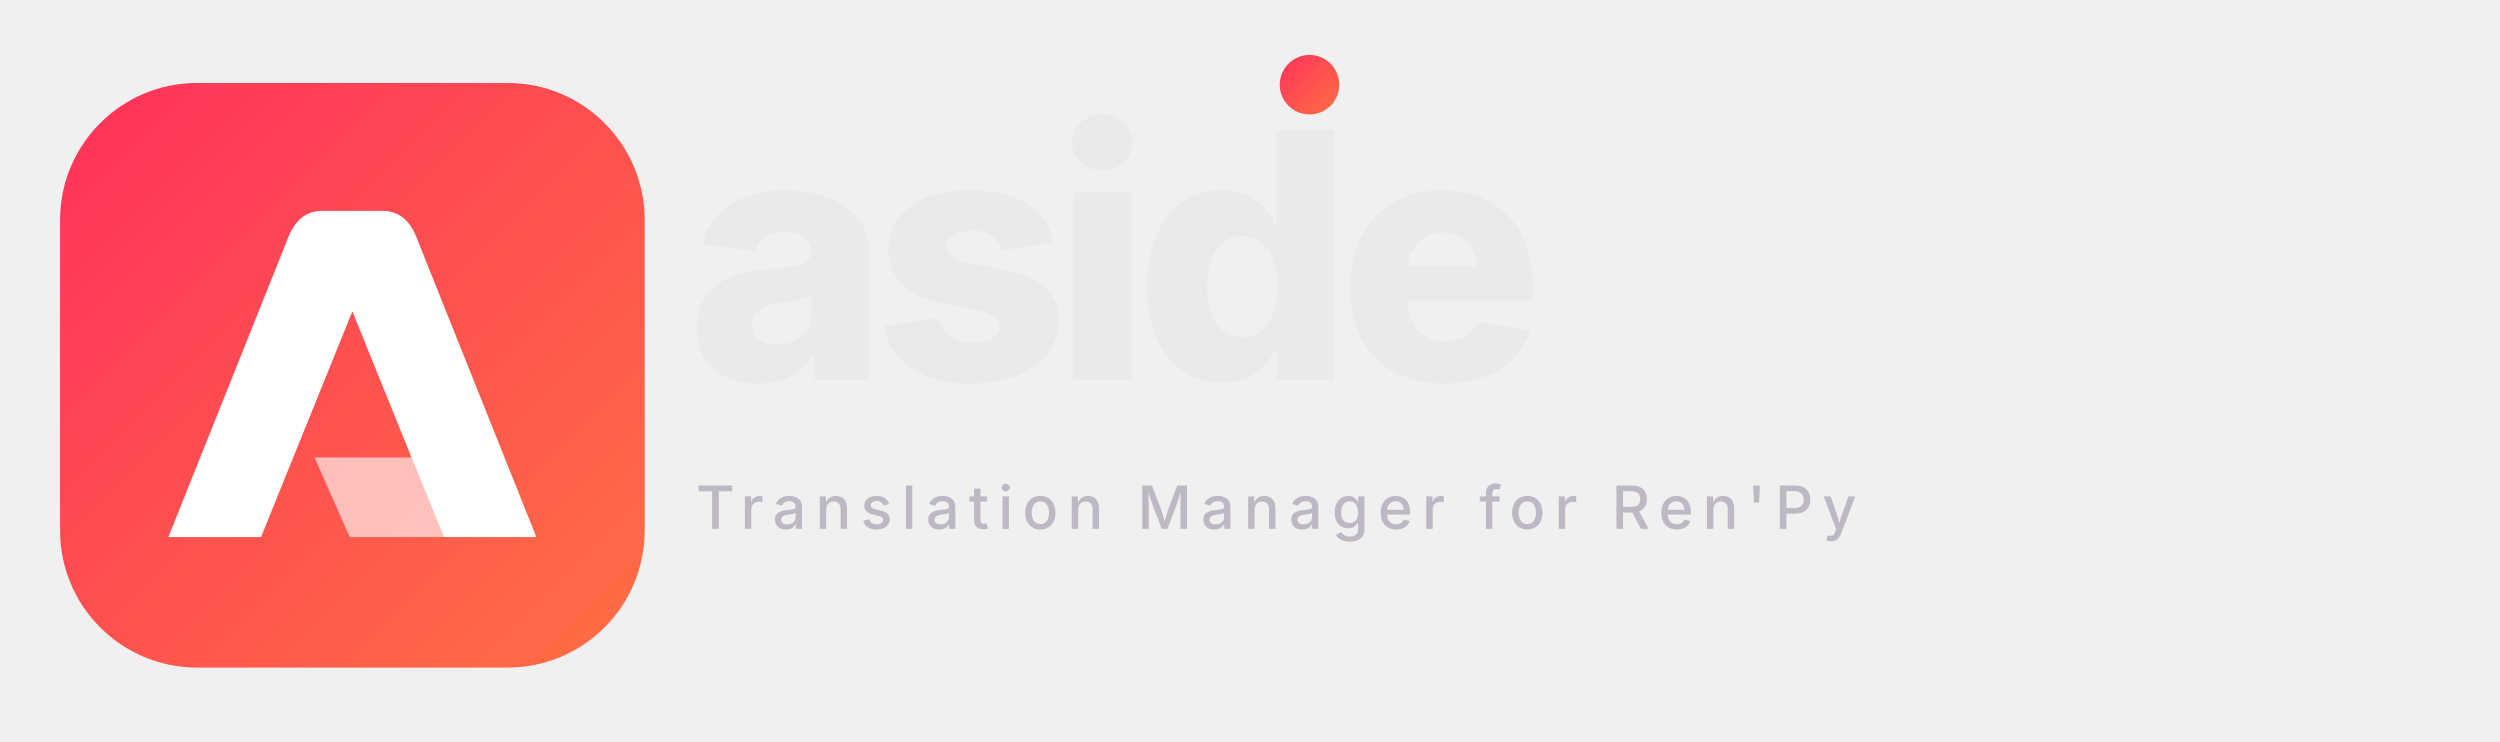
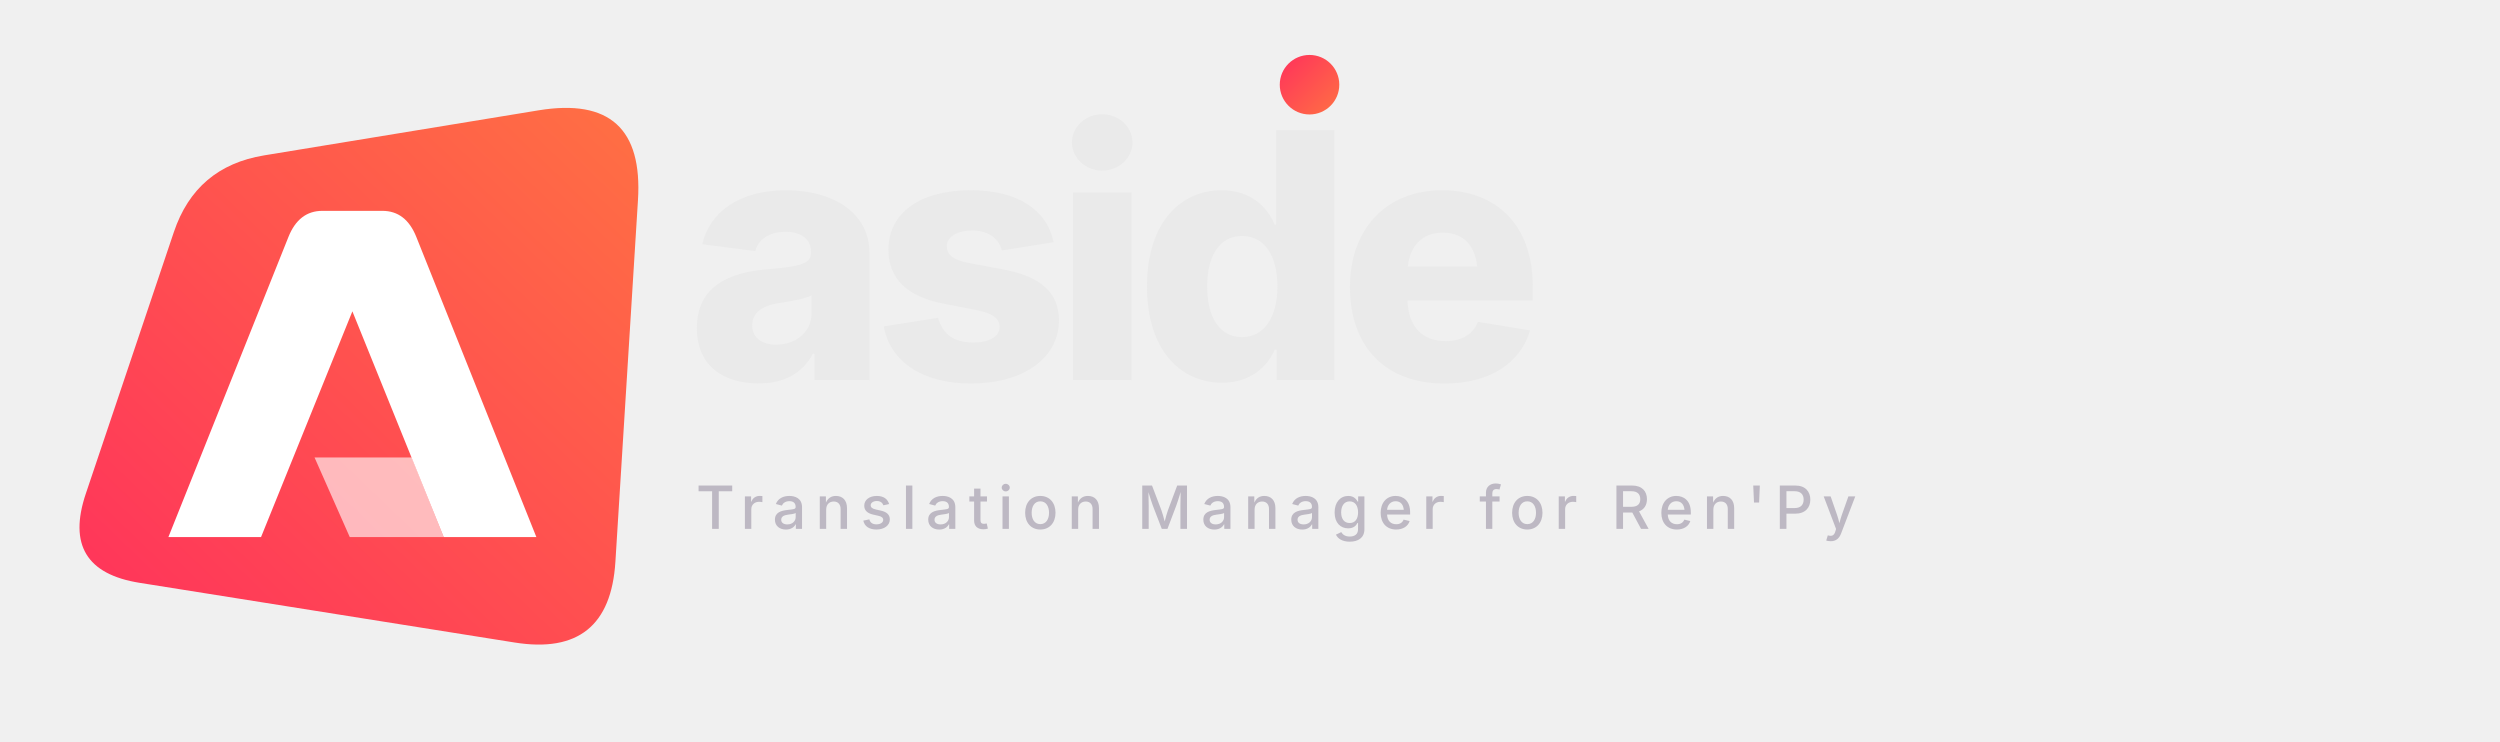
<svg xmlns="http://www.w3.org/2000/svg" width="1092" height="324" viewBox="0 0 1092 324">
  <defs>
    <linearGradient id="g" x1="0" y1="0" x2="1" y2="1">
      <stop offset="0" stop-color="#FF315C" />
      <stop offset="1" stop-color="#FF7043" />
    </linearGradient>
+     <linearGradient id="gs" x1="0" y1="1" x2="1" y2="0">
+       <stop offset="0" stop-color="#FF315C" />
+       <stop offset="1" stop-color="#FF7043" />
+     </linearGradient>
  </defs>
  <rect width="1092" height="324" fill="none" />
  <g transform="translate(8 18) scale(.285)">
-     <rect x="64" y="64" width="896" height="896" rx="210" fill="url(#g)" />
+     <path d="M238.4 292.5 Q272.1 192.2 376.6 175 L797.6 105.9 Q960 79.3 949.7 243.6 L915.1 798 Q905.9 944.7 760.8 921.6 L185.9 830.1 Q64 810.7 103.4 693.6 Z" fill="url(#gs)" />
    <path d="M230 760 L414 300 Q430 260 466 260 H558 Q594 260 610 300 L794 760 H652 L512 414 L372 760 Z" fill="#FFFFFF" />
    <path d="M454 638 H603 L652 760 H508 Z" fill="#FFFFFF" fill-opacity=".62" />
  </g>
  <text x="300" y="166" font-family="Inter, Manrope, Arial, sans-serif" font-size="150" font-weight="800" letter-spacing="-7" fill="#EAEAEA">aside</text>
  <circle cx="572" cy="37" r="13" fill="url(#g)" />
  <text x="304" y="231" font-family="Inter, Manrope, Arial, sans-serif" font-size="26" font-weight="500" letter-spacing="4" fill="#BDB8C3">Translation Manager for Ren'Py</text>
</svg>
